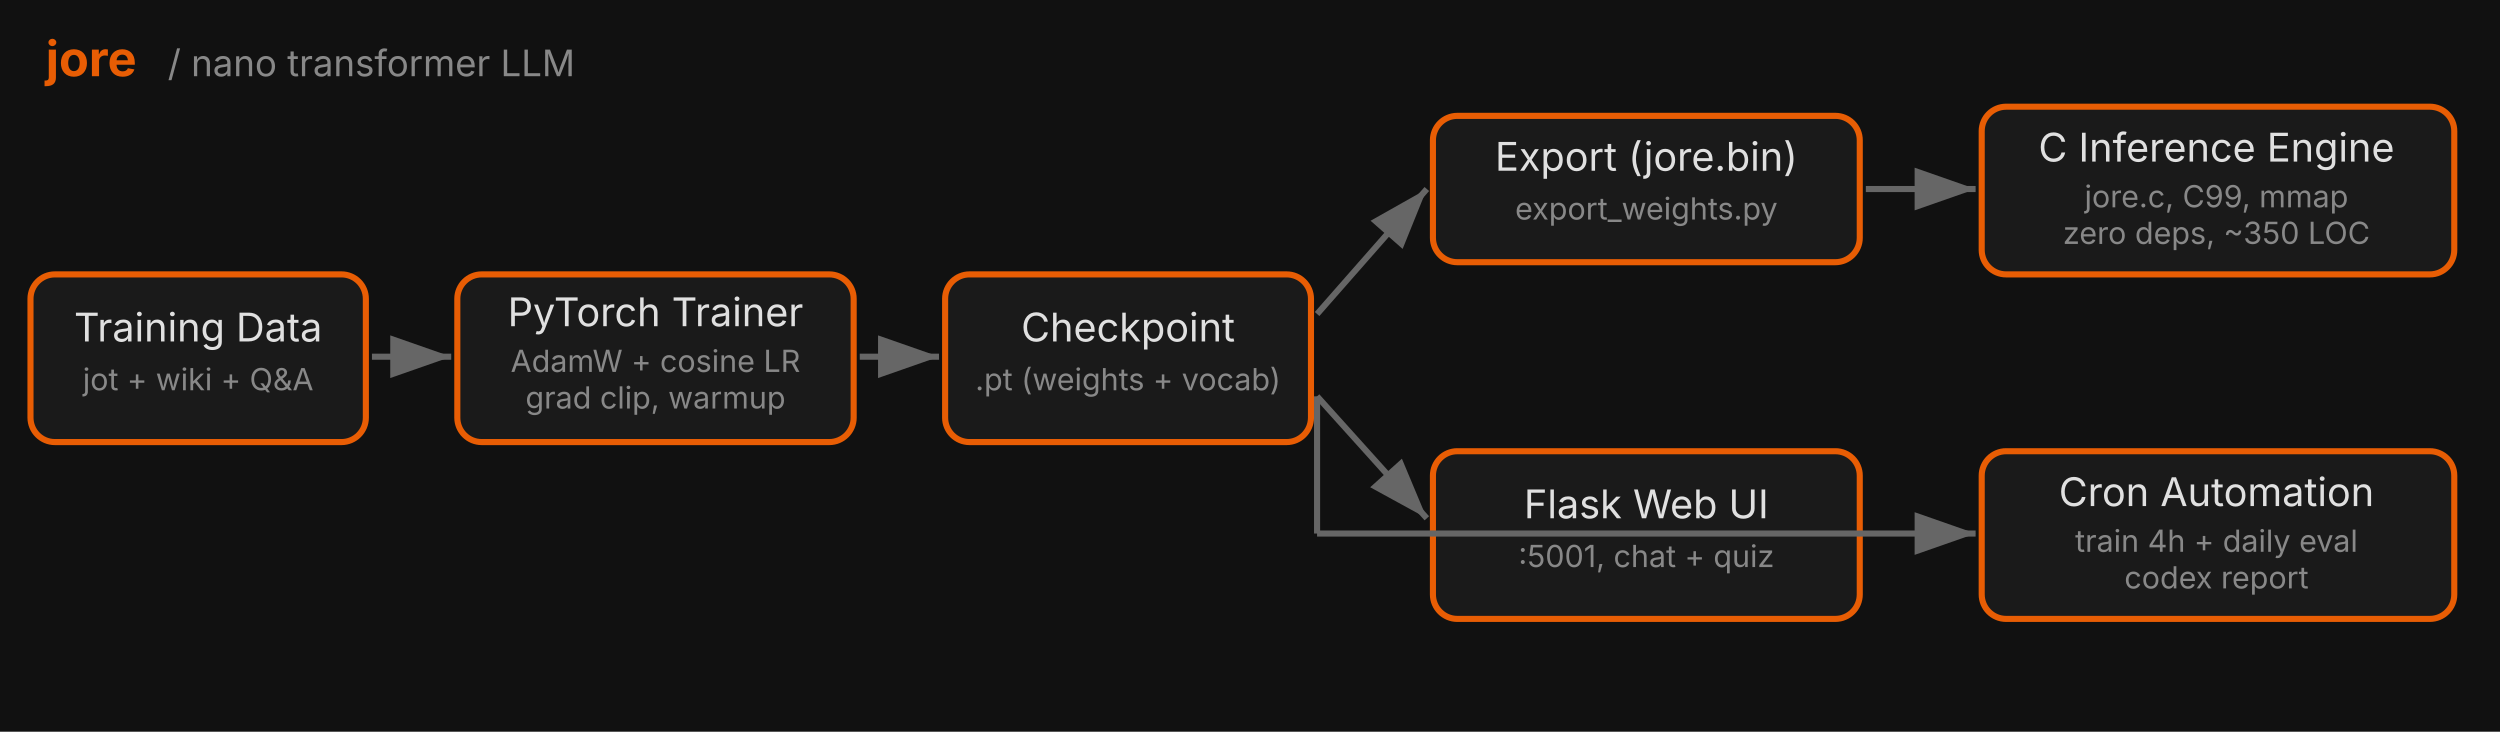
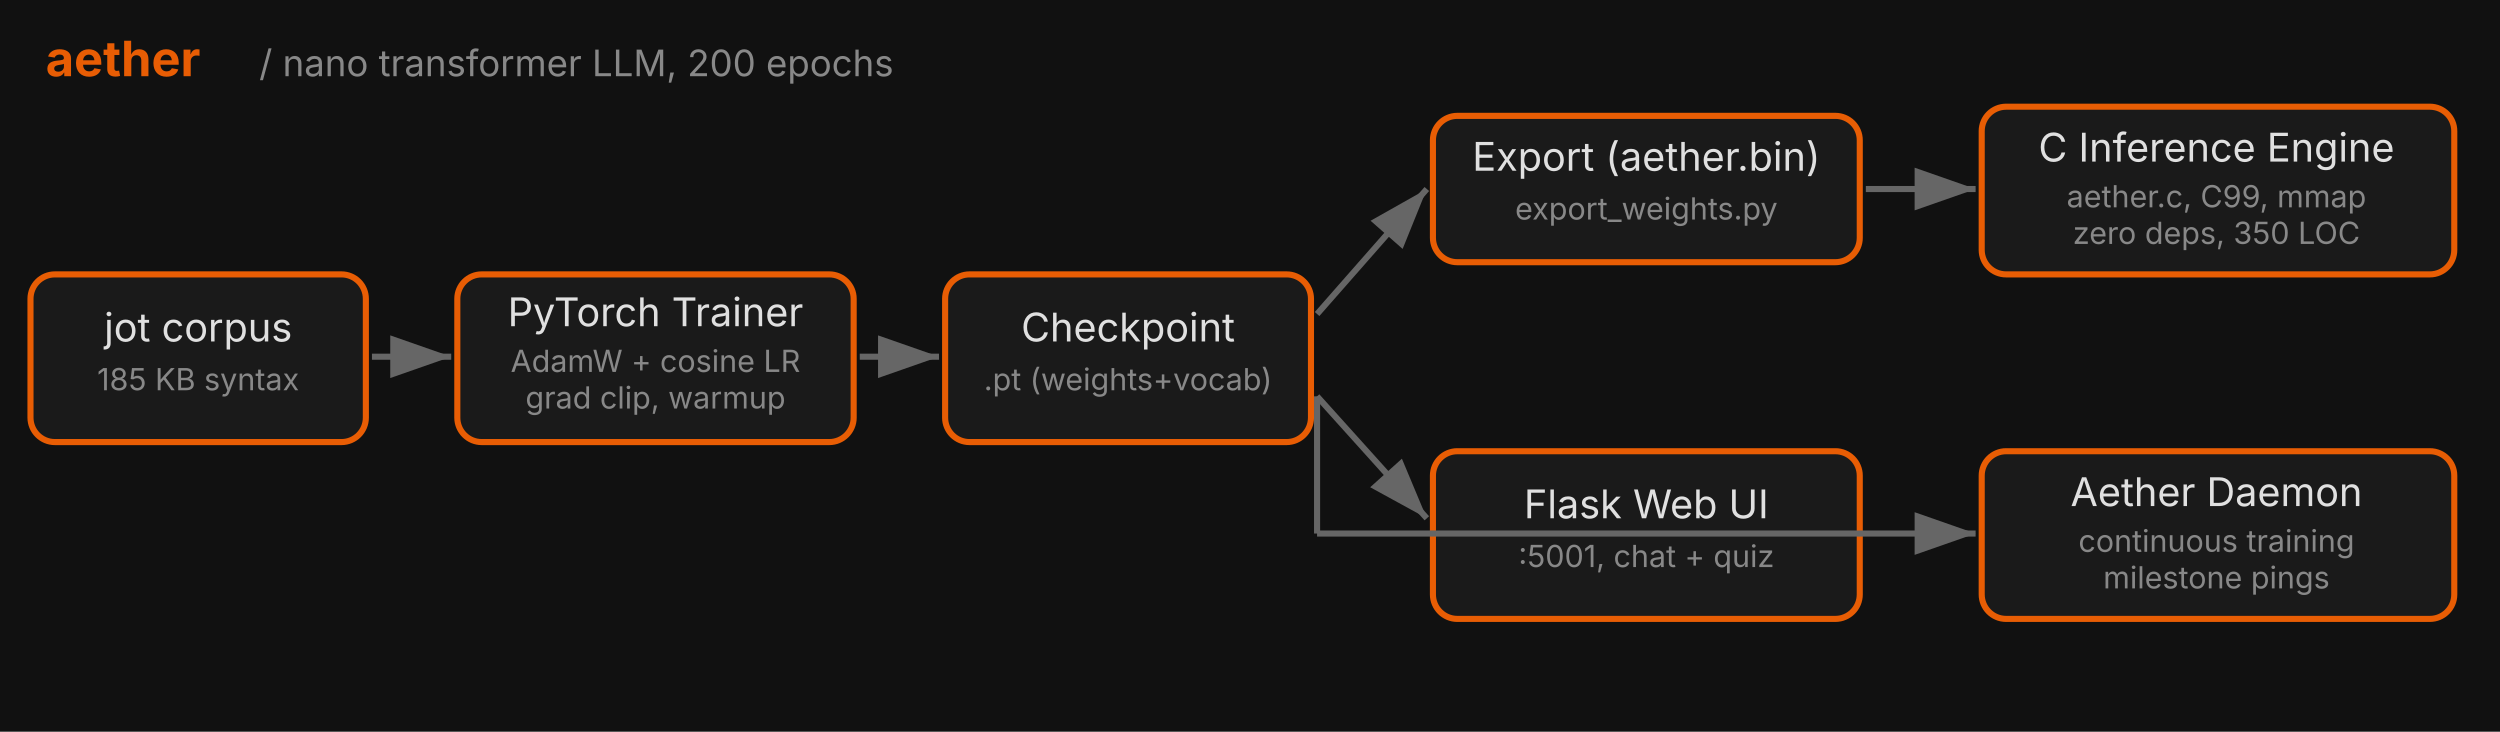
<svg xmlns="http://www.w3.org/2000/svg" viewBox="0 0 820 240" font-family="-apple-system, system-ui, sans-serif">
  <defs>
    <style>
      .box { fill: #1a1a1a; stroke: #e85d04; stroke-width: 2; }
      .label { fill: #e0e0e0; font-size: 13px; text-anchor: middle; }
      .sub { fill: #888; font-size: 10px; text-anchor: middle; }
      .arrow { stroke: #666; stroke-width: 2; fill: none; marker-end: url(#arrowhead); }
      .title { fill: #e85d04; font-size: 16px; font-weight: bold; text-anchor: start; }
    </style>
    <marker id="arrowhead" markerWidth="10" markerHeight="7" refX="10" refY="3.5" orient="auto">
      <polygon points="0 0, 10 3.5, 0 7" fill="#666" />
    </marker>
  </defs>
  <rect width="820" height="240" fill="#111" />
-   <text x="15" y="25" class="title">jore</text>
-   <text x="55" y="25" fill="#888" font-size="12"> / nano transformer LLM</text>
+   <text x="15" y="25" class="title">aether</text>
+   <text x="85" y="25" fill="#888" font-size="12"> / nano transformer LLM, 200 epochs</text>
  <rect x="10" y="90" width="110" height="55" rx="8" class="box" />
-   <text x="65" y="112" class="label">Training Data</text>
-   <text x="65" y="128" class="sub">jot + wiki + Q&amp;A</text>
+   <text x="65" y="112" class="label">jot corpus</text>
+   <text x="65" y="128" class="sub">185 KB syntax</text>
  <line x1="122" y1="117" x2="148" y2="117" class="arrow" />
  <rect x="150" y="90" width="130" height="55" rx="8" class="box" />
  <text x="215" y="107" class="label">PyTorch Trainer</text>
  <text x="215" y="122" class="sub">AdamW + cosine LR</text>
  <text x="215" y="134" class="sub">grad clip, warmup</text>
  <line x1="282" y1="117" x2="308" y2="117" class="arrow" />
  <rect x="310" y="90" width="120" height="55" rx="8" class="box" />
  <text x="370" y="112" class="label">Checkpoint</text>
-   <text x="370" y="128" class="sub">.pt (weights + vocab)</text>
+   <text x="370" y="128" class="sub">.pt (weights+vocab)</text>
  <line x1="432" y1="103" x2="468" y2="62" class="arrow" />
  <line x1="432" y1="130" x2="468" y2="170" class="arrow" />
  <rect x="470" y="38" width="140" height="48" rx="8" class="box" />
-   <text x="540" y="56" class="label">Export (jore.bin)</text>
+   <text x="540" y="56" class="label">Export (aether.bin)</text>
  <text x="540" y="72" class="sub">export_weights.py</text>
  <line x1="612" y1="62" x2="648" y2="62" class="arrow" />
  <rect x="650" y="35" width="155" height="55" rx="8" class="box" />
  <text x="727" y="53" class="label">C Inference Engine</text>
-   <text x="727" y="68" class="sub">jore.c, C99, mmap</text>
-   <text x="727" y="80" class="sub">zero deps, ~350 LOC</text>
+   <text x="727" y="68" class="sub">aether.c, C99, mmap</text>
+   <text x="727" y="80" class="sub">zero deps, 350 LOC</text>
  <rect x="470" y="148" width="140" height="55" rx="8" class="box" />
  <text x="540" y="170" class="label">Flask Web UI</text>
  <text x="540" y="186" class="sub">:5001, chat + quiz</text>
  <rect x="650" y="148" width="155" height="55" rx="8" class="box" />
-   <text x="727" y="166" class="label">Cron Automation</text>
-   <text x="727" y="181" class="sub">train 4h + daily eval</text>
-   <text x="727" y="193" class="sub">codex report</text>
+   <text x="727" y="166" class="label">Aether Daemon</text>
+   <text x="727" y="181" class="sub">continuous training</text>
+   <text x="727" y="193" class="sub">milestone pings</text>
  <line x1="432" y1="130" x2="432" y2="175" class="arrow" style="marker-end: none;" />
  <line x1="432" y1="175" x2="648" y2="175" class="arrow" />
</svg>
